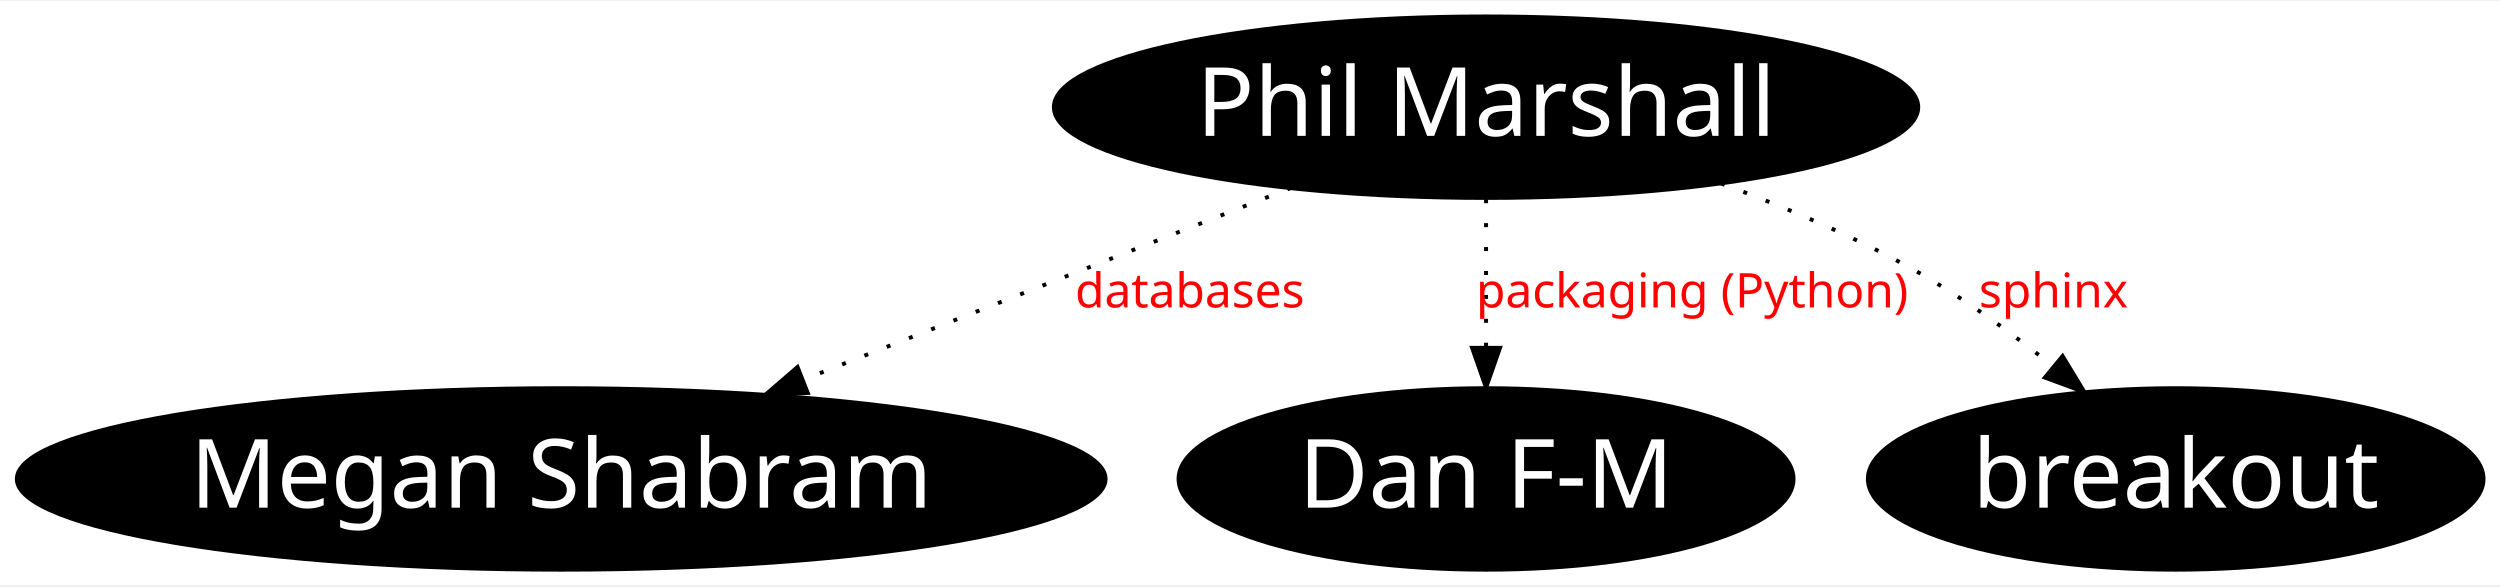
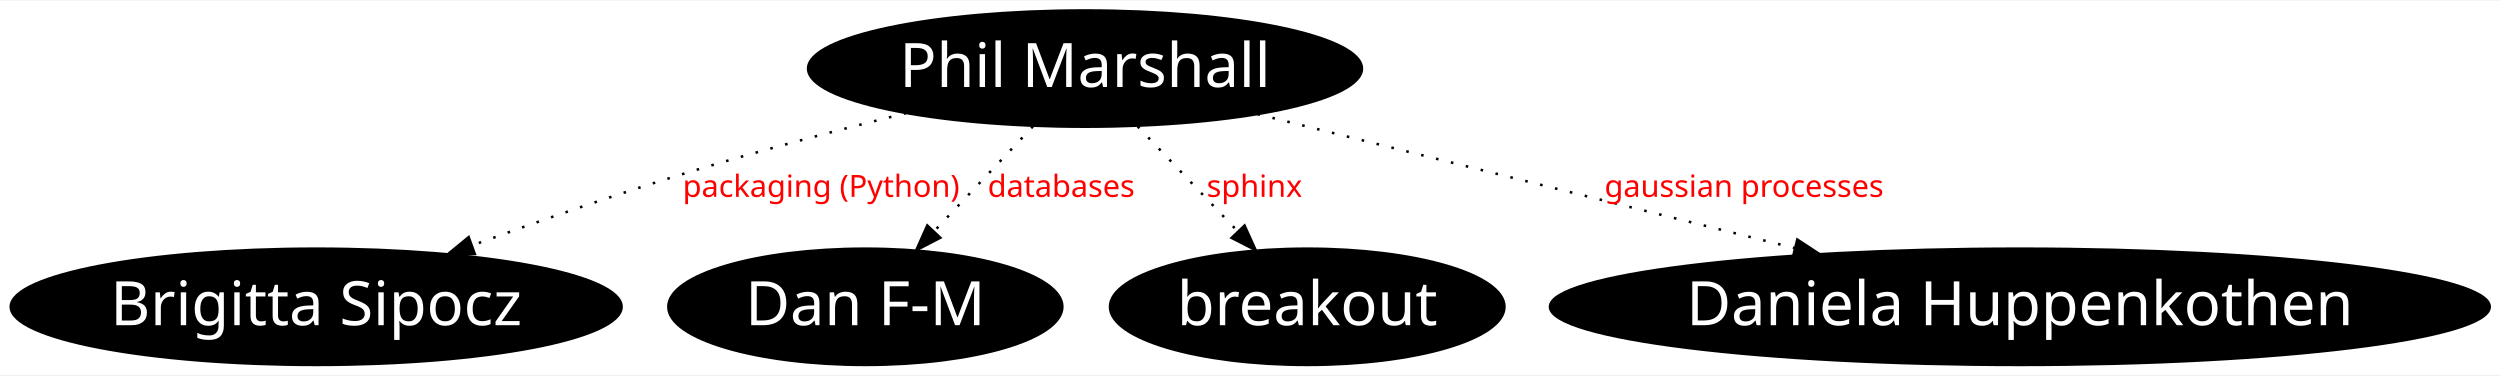
- <svg xmlns="http://www.w3.org/2000/svg" width="627pt" height="147pt" viewBox="0.00 0.00 627.13 146.51">
+ <svg xmlns="http://www.w3.org/2000/svg" width="979pt" height="147pt" viewBox="0.00 0.00 978.76 146.51">
  <g id="graph0" class="graph" transform="scale(1 1) rotate(0) translate(4 142.51)">
-     <polygon fill="white" stroke="none" points="-4,4 -4,-142.51 623.135,-142.51 623.135,4 -4,4" />
+     <polygon fill="white" stroke="none" points="-4,4 -4,-142.51 974.76,-142.51 974.76,4 -4,4" />
    <g id="node1" class="node">
-       <ellipse fill="black" stroke="black" cx="136.778" cy="-22.627" rx="136.557" ry="22.756" />
-       <text text-anchor="middle" x="136.778" y="-15.427" font-family="sans-serif" font-size="24.00" fill="white">Megan Shabram</text>
+       <ellipse fill="black" stroke="black" cx="119.783" cy="-22.627" rx="119.566" ry="22.756" />
+       <text text-anchor="middle" x="119.783" y="-15.427" font-family="sans-serif" font-size="24.00" fill="white">Brigitta Sipocz</text>
    </g>
    <g id="node2" class="node">
-       <ellipse fill="black" stroke="black" cx="368.778" cy="-22.627" rx="77.13" ry="22.756" />
-       <text text-anchor="middle" x="368.778" y="-15.427" font-family="sans-serif" font-size="24.00" fill="white">Dan F-M</text>
+       <ellipse fill="black" stroke="black" cx="334.783" cy="-22.627" rx="77.13" ry="22.756" />
+       <text text-anchor="middle" x="334.783" y="-15.427" font-family="sans-serif" font-size="24.00" fill="white">Dan F-M</text>
    </g>
    <g id="node3" class="node">
-       <ellipse fill="black" stroke="black" cx="541.778" cy="-22.627" rx="77.213" ry="22.756" />
-       <text text-anchor="middle" x="541.778" y="-15.427" font-family="sans-serif" font-size="24.00" fill="white">breakout</text>
+       <ellipse fill="black" stroke="black" cx="507.783" cy="-22.627" rx="77.213" ry="22.756" />
+       <text text-anchor="middle" x="507.783" y="-15.427" font-family="sans-serif" font-size="24.00" fill="white">breakout</text>
    </g>
    <g id="node4" class="node">
-       <ellipse fill="black" stroke="black" cx="368.778" cy="-115.882" rx="108.411" ry="22.756" />
-       <text text-anchor="middle" x="368.778" y="-108.682" font-family="sans-serif" font-size="24.00" fill="white">Phil Marshall</text>
+       <ellipse fill="black" stroke="black" cx="420.783" cy="-115.882" rx="108.411" ry="22.756" />
+       <text text-anchor="middle" x="420.783" y="-108.682" font-family="sans-serif" font-size="24.00" fill="white">Phil Marshall</text>
    </g>
    <g id="edge1" class="edge">
-       <path fill="none" stroke="black" stroke-dasharray="1,5" d="M319.86,-95.641C284.197,-81.613 235.644,-62.515 197.499,-47.511" />
-       <polygon fill="black" stroke="black" points="198.627,-44.194 188.04,-43.791 196.065,-50.708 198.627,-44.194" />
-       <text text-anchor="middle" x="294.467" y="-65.655" font-family="sans-serif" font-size="12.00" fill="red">databases</text>
+       <path fill="none" stroke="black" stroke-dasharray="1,5" d="M350.788,-98.471C323.931,-91.799 293.091,-83.679 265.388,-75.255 237.401,-66.744 206.833,-56.114 180.962,-46.716" />
+       <polygon fill="black" stroke="black" points="181.886,-43.327 171.292,-43.181 179.482,-49.901 181.886,-43.327" />
+       <text text-anchor="middle" x="317.48" y="-65.655" font-family="sans-serif" font-size="12.00" fill="red">packaging (Python)</text>
    </g>
    <g id="edge2" class="edge">
-       <path fill="none" stroke="black" stroke-dasharray="1,5" d="M368.778,-92.792C368.778,-81.695 368.778,-68.04 368.778,-55.803" />
-       <polygon fill="black" stroke="black" points="372.278,-55.514 368.778,-45.514 365.278,-55.514 372.278,-55.514" />
-       <text text-anchor="middle" x="420.475" y="-65.655" font-family="sans-serif" font-size="12.00" fill="red">packaging (Python)</text>
+       <path fill="none" stroke="black" stroke-dasharray="1,5" d="M400.402,-93.256C388.859,-81.008 374.276,-65.534 361.791,-52.285" />
+       <polygon fill="black" stroke="black" points="364.126,-49.661 354.721,-44.783 359.032,-54.462 364.126,-49.661" />
+       <text text-anchor="middle" x="411.471" y="-65.655" font-family="sans-serif" font-size="12.00" fill="red">databases</text>
    </g>
    <g id="edge3" class="edge">
-       <path fill="none" stroke="black" stroke-dasharray="1,5" d="M427.709,-96.757C443.751,-90.841 460.817,-83.609 475.778,-75.255 488.025,-68.416 500.41,-59.405 511.091,-50.828" />
-       <polygon fill="black" stroke="black" points="513.404,-53.457 518.896,-44.397 508.952,-48.055 513.404,-53.457" />
-       <text text-anchor="middle" x="511.122" y="-65.655" font-family="sans-serif" font-size="12.00" fill="red">sphinx</text>
+       <path fill="none" stroke="black" stroke-dasharray="1,5" d="M441.401,-93.256C453.078,-81.008 467.83,-65.534 480.461,-52.285" />
+       <polygon fill="black" stroke="black" points="483.246,-54.436 487.613,-44.783 478.18,-49.606 483.246,-54.436" />
+       <text text-anchor="middle" x="487.127" y="-65.655" font-family="sans-serif" font-size="12.00" fill="red">sphinx</text>
+     </g>
+     <g id="node5" class="node">
+       <ellipse fill="black" stroke="black" cx="786.783" cy="-22.627" rx="183.955" ry="22.756" />
+       <text text-anchor="middle" x="786.783" y="-15.427" font-family="sans-serif" font-size="24.00" fill="white">Daniela Huppenkothen</text>
+     </g>
+     <g id="edge4" class="edge">
+       <path fill="none" stroke="black" stroke-dasharray="1,5" d="M488.339,-98.038C547.573,-83.269 634.082,-61.7 698.728,-45.582" />
+       <polygon fill="black" stroke="black" points="699.648,-48.96 708.504,-43.145 697.954,-42.168 699.648,-48.96" />
+       <text text-anchor="middle" x="678.813" y="-65.655" font-family="sans-serif" font-size="12.00" fill="red">gaussian processes</text>
    </g>
  </g>
</svg>
